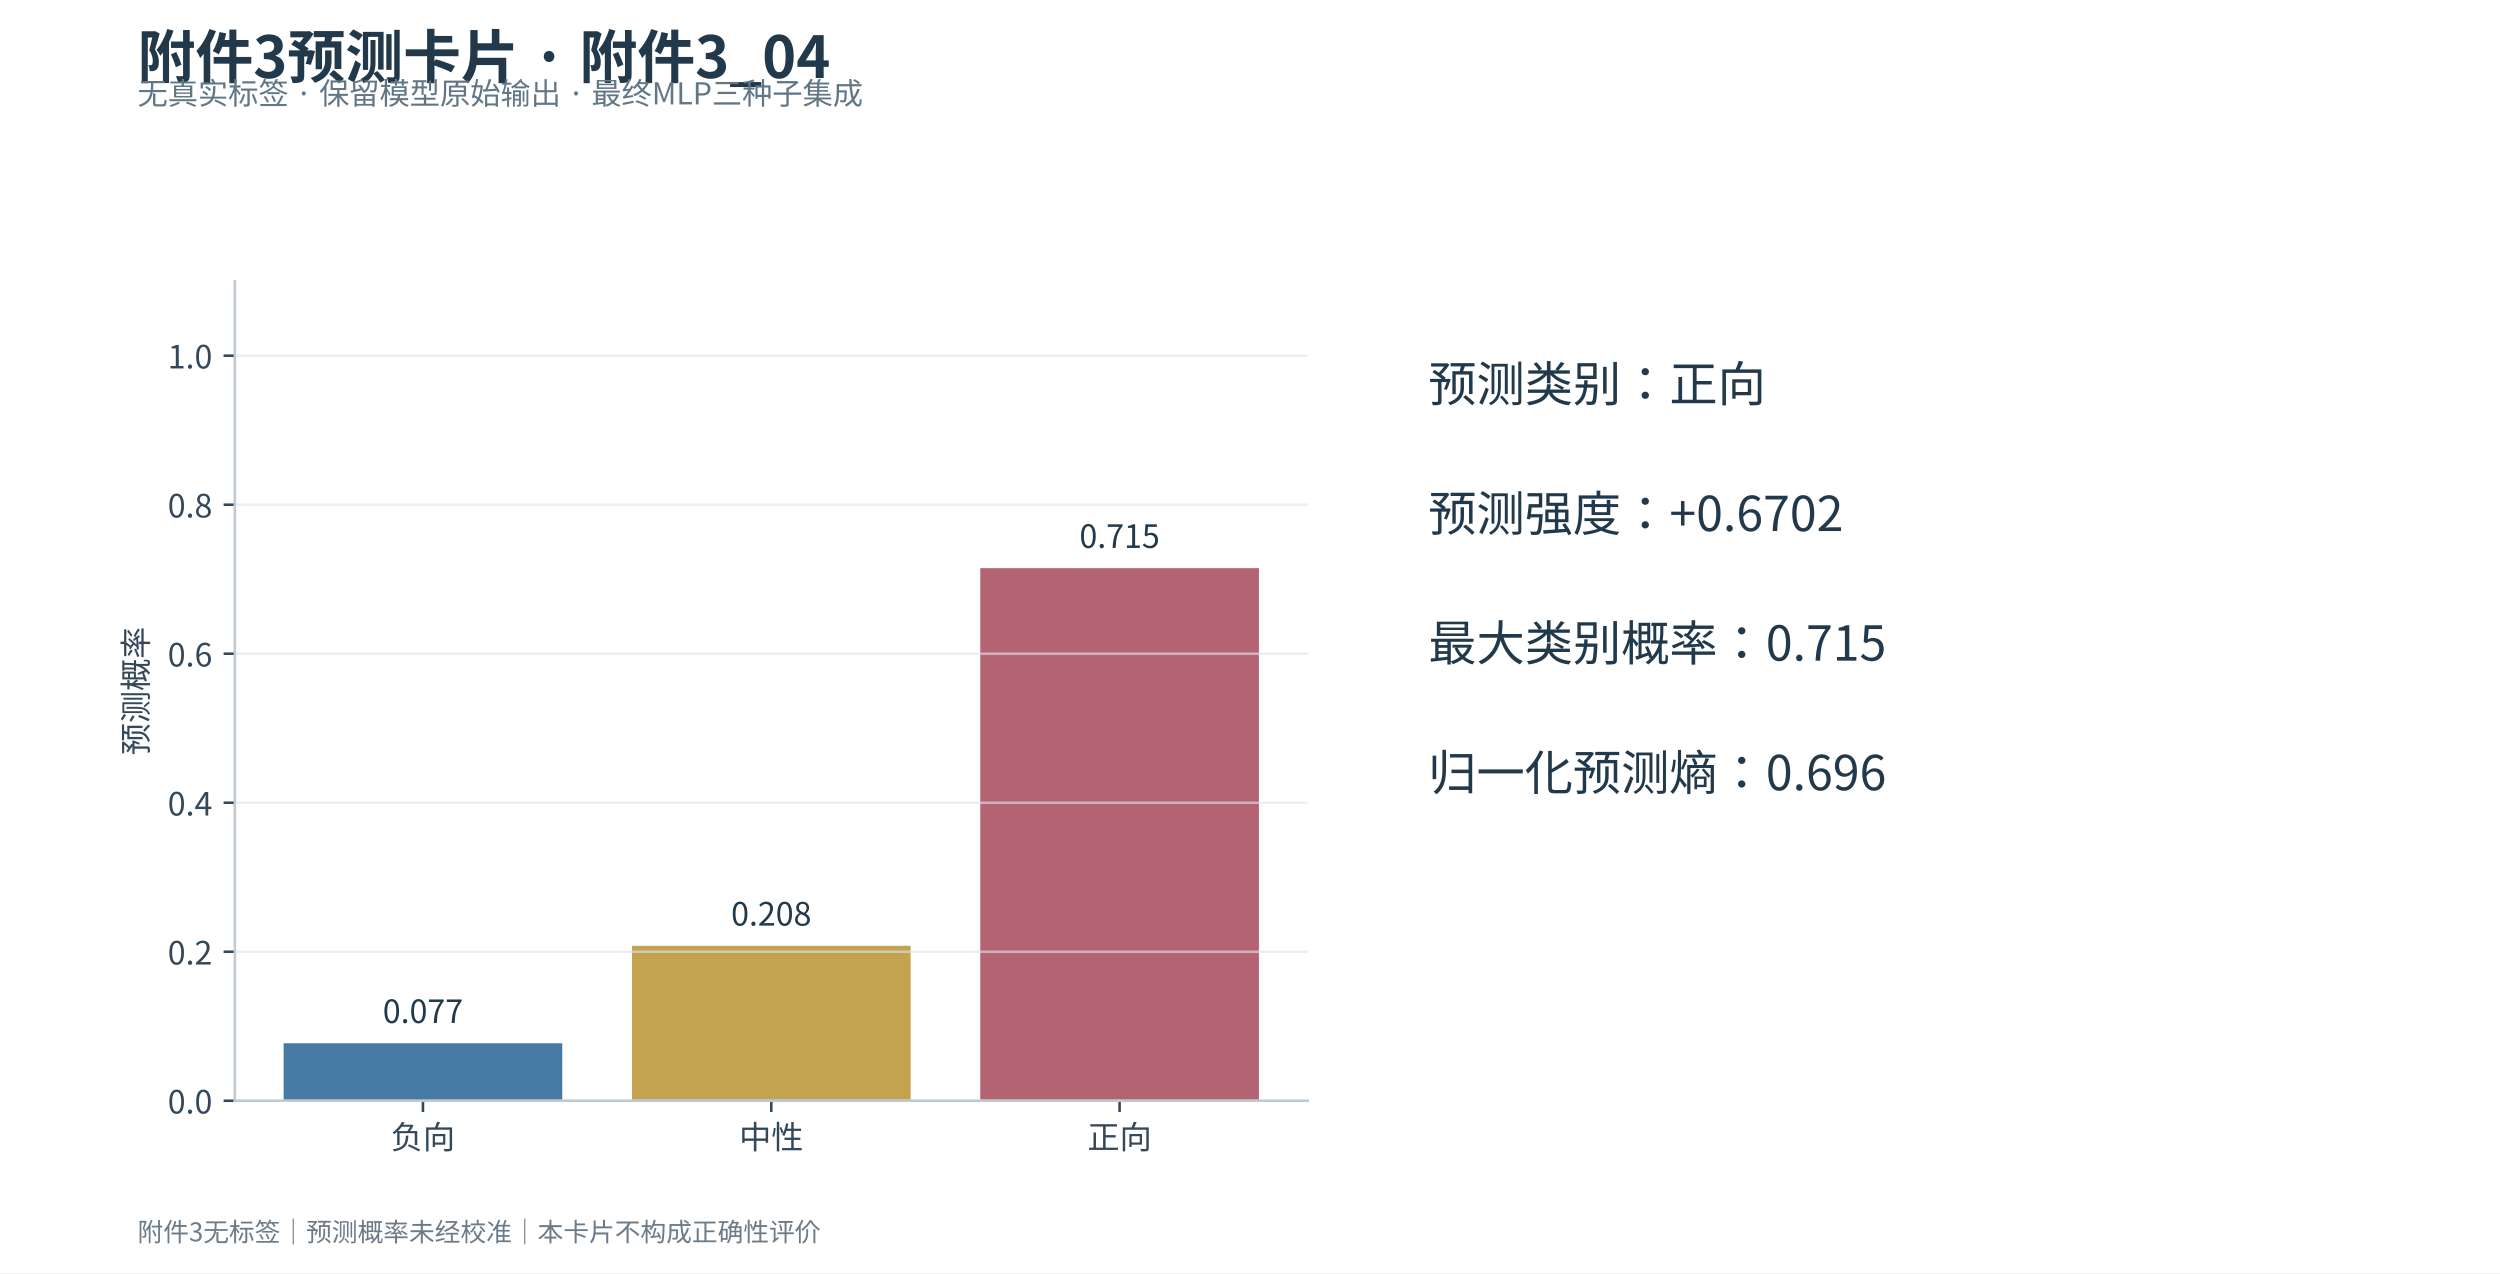
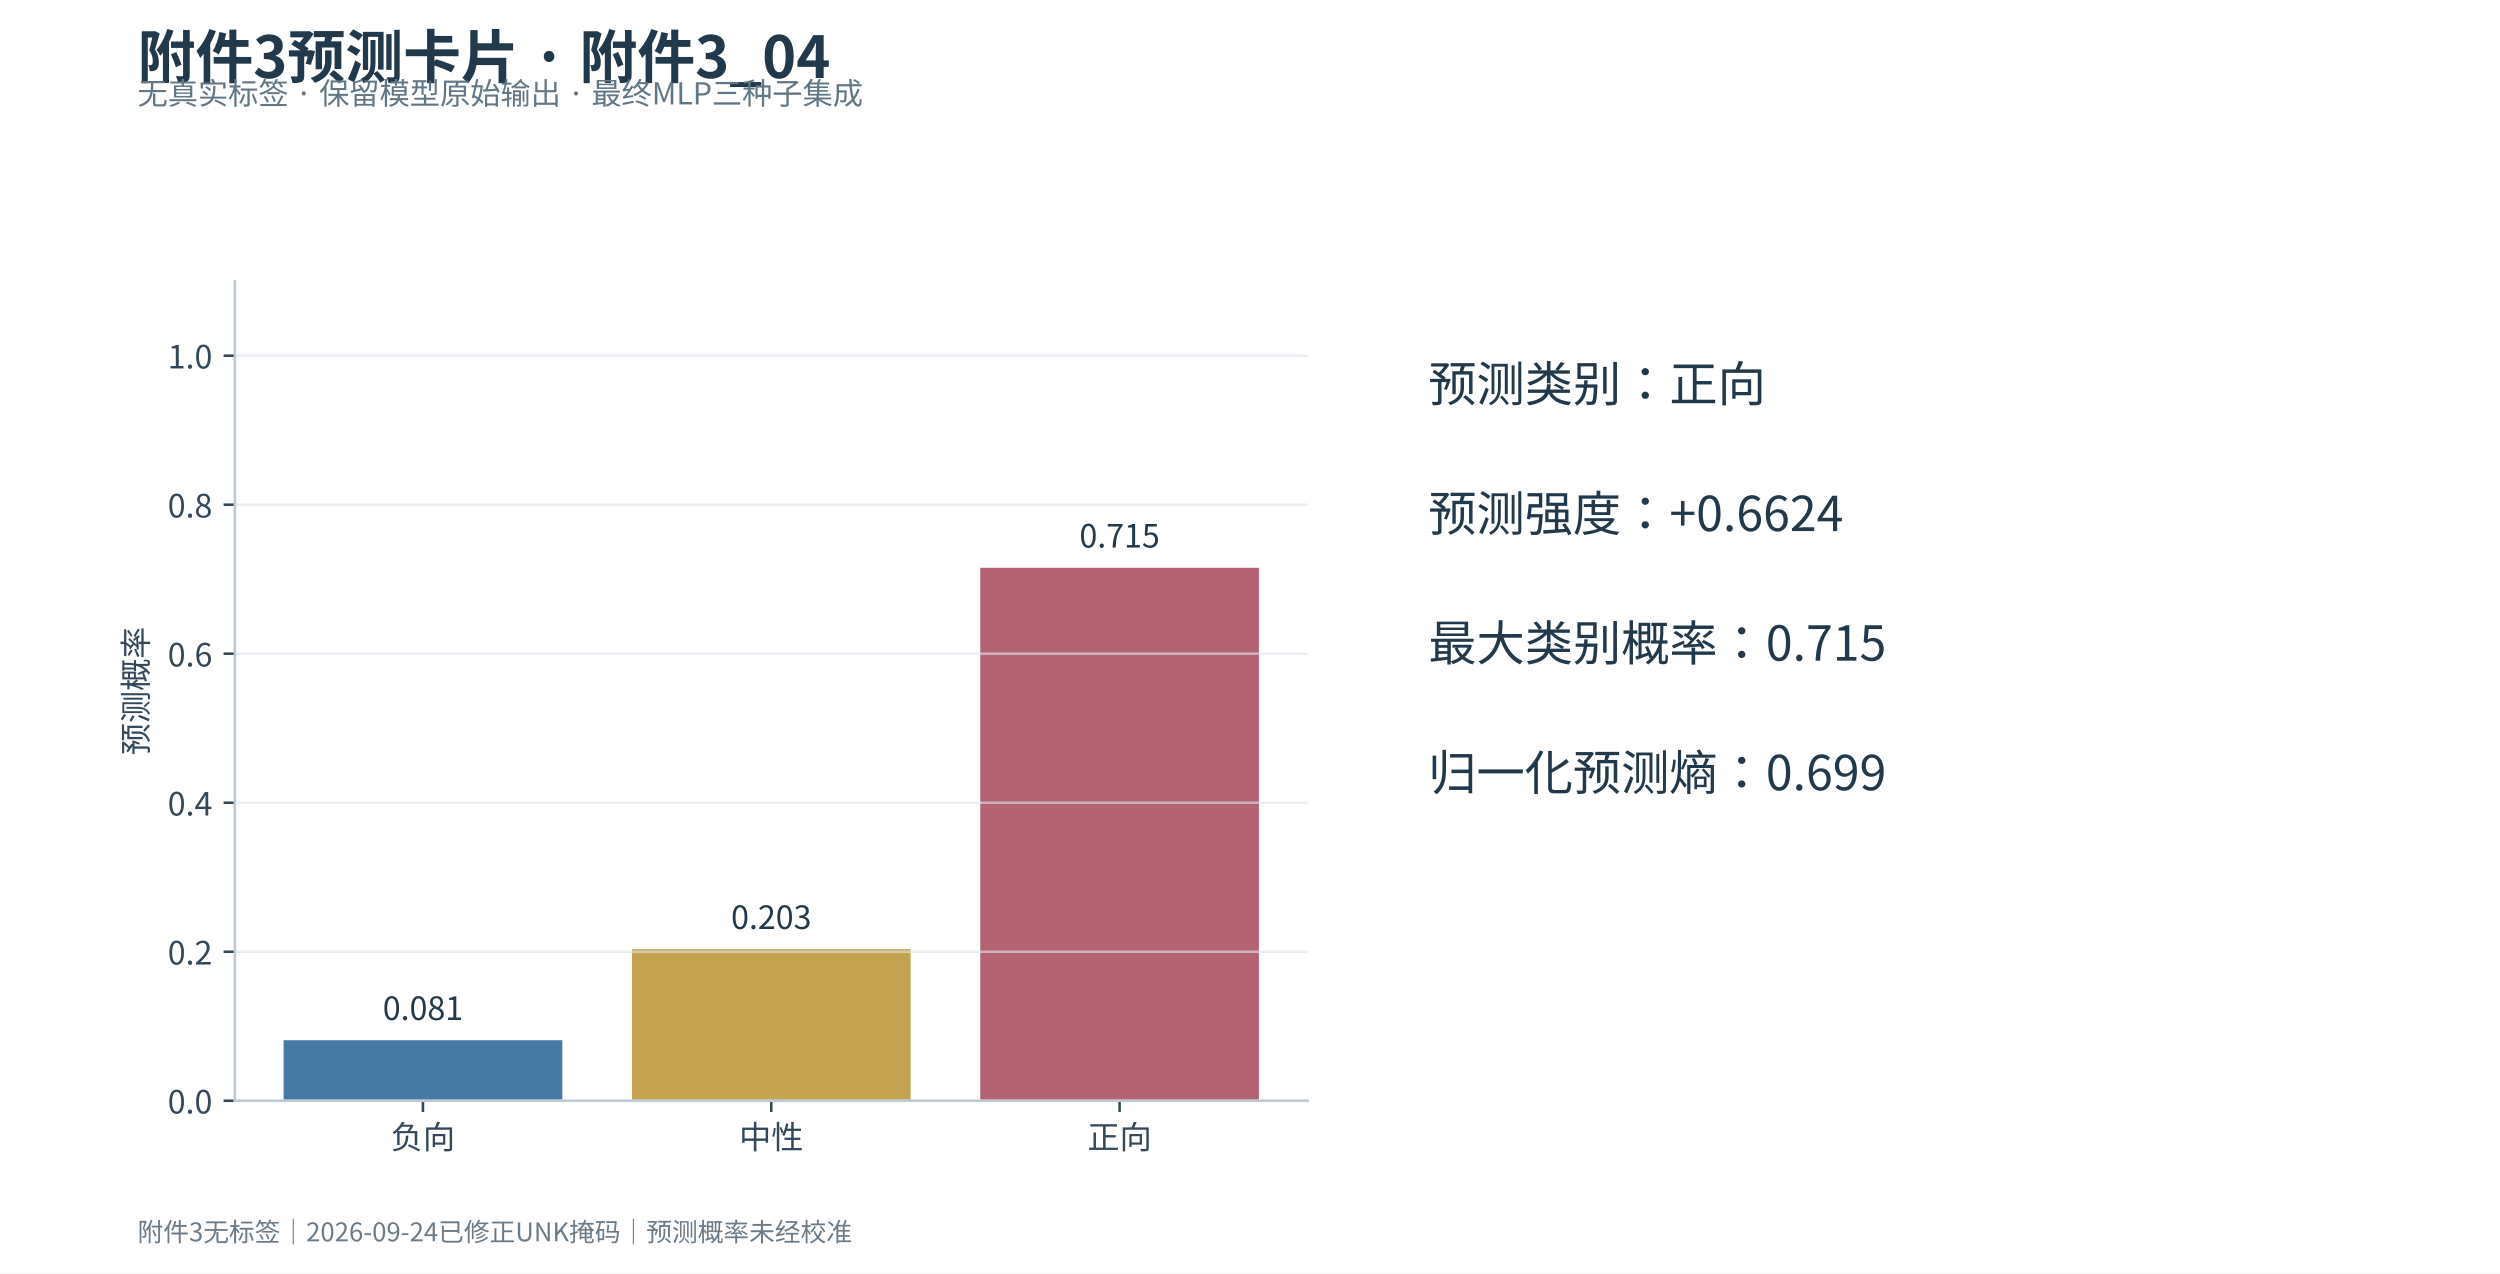
<svg xmlns="http://www.w3.org/2000/svg" xmlns:xlink="http://www.w3.org/1999/xlink" width="777.6pt" height="396pt" viewBox="0 0 777.6 396" version="1.1">
  <defs>
    <style type="text/css">*{stroke-linejoin: round; stroke-linecap: butt}</style>
  </defs>
  <g id="figure_1">
    <g id="patch_1">
      <path d="M 0 396  L 777.6 396  L 777.6 0  L 0 0  z " style="fill: #ffffff" />
    </g>
    <g id="axes_1">
      <g id="patch_2">
        <path d="M 73.046 342.38  L 406.747 342.38  L 406.747 87.457  L 73.046 87.457  z " style="fill: #ffffff" />
      </g>
      <g id="patch_3">
-         <path d="M 88.214 342.38  L 174.89 342.38  L 174.89 324.497  L 88.214 324.497  z " clip-path="url(#p8b18704971)" style="fill: #467aa5" />
+         <path d="M 88.214 342.38  L 174.89 342.38  L 174.89 323.549  L 88.214 323.549  z " clip-path="url(#pe14d17f27d)" style="fill: #467aa5" />
      </g>
      <g id="patch_4">
-         <path d="M 196.559 342.38  L 283.234 342.38  L 283.234 294.186  L 196.559 294.186  z " clip-path="url(#p8b18704971)" style="fill: #c3a34f" />
+         <path d="M 196.559 342.38  L 283.234 342.38  L 283.234 295.242  L 196.559 295.242  z " clip-path="url(#pe14d17f27d)" style="fill: #c3a34f" />
      </g>
      <g id="patch_5">
-         <path d="M 304.903 342.38  L 391.579 342.38  L 391.579 176.709  L 304.903 176.709  z " clip-path="url(#p8b18704971)" style="fill: #b46373" />
+         <path d="M 304.903 342.38  L 391.579 342.38  L 391.579 176.601  L 304.903 176.601  z " clip-path="url(#pe14d17f27d)" style="fill: #b46373" />
      </g>
      <g id="matplotlib.axis_1">
        <g id="xtick_1">
          <g id="line2d_1">
            <defs>
-               <path id="m17c8479035" d="M 0 0  L 0 3.5  " style="stroke: #33485a; stroke-width: 0.8" />
+               <path id="m8e7a2cfdf4" d="M 0 0  L 0 3.5  " style="stroke: #33485a; stroke-width: 0.8" />
            </defs>
            <g>
-               <use xlink:href="#m17c8479035" x="131.552" y="342.38" style="fill: #33485a; stroke: #33485a; stroke-width: 0.8" />
+               <use xlink:href="#m8e7a2cfdf4" x="131.552" y="342.38" style="fill: #33485a; stroke: #33485a; stroke-width: 0.8" />
            </g>
          </g>
          <g id="text_1">
            <text style="font-size: 10px; font-family: 'Noto Sans CJK JP'; text-anchor: middle; fill: #33485a" x="131.552" y="357.339" transform="rotate(-0 131.552 357.3394)">负向</text>
          </g>
        </g>
        <g id="xtick_2">
          <g id="line2d_2">
            <g>
-               <use xlink:href="#m17c8479035" x="239.897" y="342.38" style="fill: #33485a; stroke: #33485a; stroke-width: 0.8" />
+               <use xlink:href="#m8e7a2cfdf4" x="239.897" y="342.38" style="fill: #33485a; stroke: #33485a; stroke-width: 0.8" />
            </g>
          </g>
          <g id="text_2">
            <text style="font-size: 10px; font-family: 'Noto Sans CJK JP'; text-anchor: middle; fill: #33485a" x="239.897" y="357.339" transform="rotate(-0 239.8965 357.3394)">中性</text>
          </g>
        </g>
        <g id="xtick_3">
          <g id="line2d_3">
            <g>
-               <use xlink:href="#m17c8479035" x="348.241" y="342.38" style="fill: #33485a; stroke: #33485a; stroke-width: 0.8" />
+               <use xlink:href="#m8e7a2cfdf4" x="348.241" y="342.38" style="fill: #33485a; stroke: #33485a; stroke-width: 0.8" />
            </g>
          </g>
          <g id="text_3">
            <text style="font-size: 10px; font-family: 'Noto Sans CJK JP'; text-anchor: middle; fill: #33485a" x="348.241" y="357.339" transform="rotate(-0 348.241 357.3394)">正向</text>
          </g>
        </g>
      </g>
      <g id="matplotlib.axis_2">
        <g id="ytick_1">
          <g id="line2d_4">
-             <path d="M 73.046 342.38  L 406.747 342.38  " clip-path="url(#p8b18704971)" style="fill: none; stroke: #dde5eb; stroke-opacity: 0.6; stroke-width: 0.8; stroke-linecap: square" />
+             <path d="M 73.046 342.38  L 406.747 342.38  " clip-path="url(#pe14d17f27d)" style="fill: none; stroke: #dde5eb; stroke-opacity: 0.6; stroke-width: 0.8; stroke-linecap: square" />
          </g>
          <g id="line2d_5">
            <defs>
-               <path id="m6a77f63d78" d="M 0 0  L -3.5 0  " style="stroke: #33485a; stroke-width: 0.8" />
+               <path id="me0ee4f1f81" d="M 0 0  L -3.5 0  " style="stroke: #33485a; stroke-width: 0.8" />
            </defs>
            <g>
-               <use xlink:href="#m6a77f63d78" x="73.046" y="342.38" style="fill: #33485a; stroke: #33485a; stroke-width: 0.8" />
+               <use xlink:href="#me0ee4f1f81" x="73.046" y="342.38" style="fill: #33485a; stroke: #33485a; stroke-width: 0.8" />
            </g>
          </g>
          <g id="text_4">
            <text style="font-size: 10px; font-family: 'Noto Sans CJK JP'; text-anchor: end; fill: #33485a" x="66.046" y="346.36" transform="rotate(-0 66.046 346.3597)">0.0</text>
          </g>
        </g>
        <g id="ytick_2">
          <g id="line2d_6">
-             <path d="M 73.046 296.03  L 406.747 296.03  " clip-path="url(#p8b18704971)" style="fill: none; stroke: #dde5eb; stroke-opacity: 0.6; stroke-width: 0.8; stroke-linecap: square" />
+             <path d="M 73.046 296.03  L 406.747 296.03  " clip-path="url(#pe14d17f27d)" style="fill: none; stroke: #dde5eb; stroke-opacity: 0.6; stroke-width: 0.8; stroke-linecap: square" />
          </g>
          <g id="line2d_7">
            <g>
-               <use xlink:href="#m6a77f63d78" x="73.046" y="296.03" style="fill: #33485a; stroke: #33485a; stroke-width: 0.8" />
+               <use xlink:href="#me0ee4f1f81" x="73.046" y="296.03" style="fill: #33485a; stroke: #33485a; stroke-width: 0.8" />
            </g>
          </g>
          <g id="text_5">
            <text style="font-size: 10px; font-family: 'Noto Sans CJK JP'; text-anchor: end; fill: #33485a" x="66.046" y="300.01" transform="rotate(-0 66.046 300.0101)">0.2</text>
          </g>
        </g>
        <g id="ytick_3">
          <g id="line2d_8">
-             <path d="M 73.046 249.681  L 406.747 249.681  " clip-path="url(#p8b18704971)" style="fill: none; stroke: #dde5eb; stroke-opacity: 0.6; stroke-width: 0.8; stroke-linecap: square" />
+             <path d="M 73.046 249.681  L 406.747 249.681  " clip-path="url(#pe14d17f27d)" style="fill: none; stroke: #dde5eb; stroke-opacity: 0.6; stroke-width: 0.8; stroke-linecap: square" />
          </g>
          <g id="line2d_9">
            <g>
-               <use xlink:href="#m6a77f63d78" x="73.046" y="249.681" style="fill: #33485a; stroke: #33485a; stroke-width: 0.8" />
+               <use xlink:href="#me0ee4f1f81" x="73.046" y="249.681" style="fill: #33485a; stroke: #33485a; stroke-width: 0.8" />
            </g>
          </g>
          <g id="text_6">
            <text style="font-size: 10px; font-family: 'Noto Sans CJK JP'; text-anchor: end; fill: #33485a" x="66.046" y="253.661" transform="rotate(-0 66.046 253.6606)">0.4</text>
          </g>
        </g>
        <g id="ytick_4">
          <g id="line2d_10">
-             <path d="M 73.046 203.331  L 406.747 203.331  " clip-path="url(#p8b18704971)" style="fill: none; stroke: #dde5eb; stroke-opacity: 0.6; stroke-width: 0.8; stroke-linecap: square" />
+             <path d="M 73.046 203.331  L 406.747 203.331  " clip-path="url(#pe14d17f27d)" style="fill: none; stroke: #dde5eb; stroke-opacity: 0.6; stroke-width: 0.8; stroke-linecap: square" />
          </g>
          <g id="line2d_11">
            <g>
-               <use xlink:href="#m6a77f63d78" x="73.046" y="203.331" style="fill: #33485a; stroke: #33485a; stroke-width: 0.8" />
+               <use xlink:href="#me0ee4f1f81" x="73.046" y="203.331" style="fill: #33485a; stroke: #33485a; stroke-width: 0.8" />
            </g>
          </g>
          <g id="text_7">
            <text style="font-size: 10px; font-family: 'Noto Sans CJK JP'; text-anchor: end; fill: #33485a" x="66.046" y="207.311" transform="rotate(-0 66.046 207.3111)">0.6</text>
          </g>
        </g>
        <g id="ytick_5">
          <g id="line2d_12">
-             <path d="M 73.046 156.982  L 406.747 156.982  " clip-path="url(#p8b18704971)" style="fill: none; stroke: #dde5eb; stroke-opacity: 0.6; stroke-width: 0.8; stroke-linecap: square" />
+             <path d="M 73.046 156.982  L 406.747 156.982  " clip-path="url(#pe14d17f27d)" style="fill: none; stroke: #dde5eb; stroke-opacity: 0.6; stroke-width: 0.8; stroke-linecap: square" />
          </g>
          <g id="line2d_13">
            <g>
-               <use xlink:href="#m6a77f63d78" x="73.046" y="156.982" style="fill: #33485a; stroke: #33485a; stroke-width: 0.8" />
+               <use xlink:href="#me0ee4f1f81" x="73.046" y="156.982" style="fill: #33485a; stroke: #33485a; stroke-width: 0.8" />
            </g>
          </g>
          <g id="text_8">
            <text style="font-size: 10px; font-family: 'Noto Sans CJK JP'; text-anchor: end; fill: #33485a" x="66.046" y="160.962" transform="rotate(-0 66.046 160.9615)">0.8</text>
          </g>
        </g>
        <g id="ytick_6">
          <g id="line2d_14">
-             <path d="M 73.046 110.632  L 406.747 110.632  " clip-path="url(#p8b18704971)" style="fill: none; stroke: #dde5eb; stroke-opacity: 0.6; stroke-width: 0.8; stroke-linecap: square" />
+             <path d="M 73.046 110.632  L 406.747 110.632  " clip-path="url(#pe14d17f27d)" style="fill: none; stroke: #dde5eb; stroke-opacity: 0.6; stroke-width: 0.8; stroke-linecap: square" />
          </g>
          <g id="line2d_15">
            <g>
-               <use xlink:href="#m6a77f63d78" x="73.046" y="110.632" style="fill: #33485a; stroke: #33485a; stroke-width: 0.8" />
+               <use xlink:href="#me0ee4f1f81" x="73.046" y="110.632" style="fill: #33485a; stroke: #33485a; stroke-width: 0.8" />
            </g>
          </g>
          <g id="text_9">
            <text style="font-size: 10px; font-family: 'Noto Sans CJK JP'; text-anchor: end; fill: #33485a" x="66.046" y="114.612" transform="rotate(-0 66.046 114.612)">1.0</text>
          </g>
        </g>
        <g id="text_10">
          <text style="font-size: 10px; font-family: 'Noto Sans CJK JP'; text-anchor: middle; fill: #33485a" x="45.876" y="214.919" transform="rotate(-90 45.87569 214.9187)">预测概率</text>
        </g>
      </g>
      <g id="patch_6">
        <path d="M 73.046 342.38  L 73.046 87.457  " style="fill: none; stroke: #bdcad3; stroke-width: 0.8; stroke-linejoin: miter; stroke-linecap: square" />
      </g>
      <g id="patch_7">
        <path d="M 73.046 342.38  L 406.747 342.38  " style="fill: none; stroke: #bdcad3; stroke-width: 0.8; stroke-linejoin: miter; stroke-linecap: square" />
      </g>
      <g id="text_11">
-         <text style="font-size: 10px; font-family: 'Noto Sans CJK JP'; text-anchor: middle; fill: #21394a" x="131.552" y="318.207" transform="rotate(-0 131.552 318.2068)">0.077</text>
+         <text style="font-size: 10px; font-family: 'Noto Sans CJK JP'; text-anchor: middle; fill: #21394a" x="131.552" y="317.258" transform="rotate(-0 131.552 317.2584)">0.081</text>
      </g>
      <g id="text_12">
-         <text style="font-size: 10px; font-family: 'Noto Sans CJK JP'; text-anchor: middle; fill: #21394a" x="239.897" y="287.895" transform="rotate(-0 239.8965 287.8955)">0.208</text>
+         <text style="font-size: 10px; font-family: 'Noto Sans CJK JP'; text-anchor: middle; fill: #21394a" x="239.897" y="288.951" transform="rotate(-0 239.8965 288.9513)">0.203</text>
      </g>
      <g id="text_13">
-         <text style="font-size: 10px; font-family: 'Noto Sans CJK JP'; text-anchor: middle; fill: #21394a" x="348.241" y="170.418" transform="rotate(-0 348.241 170.4181)">0.715</text>
+         <text style="font-size: 10px; font-family: 'Noto Sans CJK JP'; text-anchor: middle; fill: #21394a" x="348.241" y="170.311" transform="rotate(-0 348.241 170.3107)">0.715</text>
      </g>
    </g>
    <g id="axes_2">
      <g id="text_14">
        <text style="font-size: 15px; font-family: 'Noto Sans CJK JP'; fill: #21394a" transform="translate(444.2431 124.8888)">预测类别：正向</text>
        <text style="font-size: 15px; font-family: 'Noto Sans CJK JP'; fill: #21394a" transform="translate(444.2431 145.0394)" />
-         <text style="font-size: 15px; font-family: 'Noto Sans CJK JP'; fill: #21394a" transform="translate(444.2431 165.1901)">预测强度：+0.6702</text>
+         <text style="font-size: 15px; font-family: 'Noto Sans CJK JP'; fill: #21394a" transform="translate(444.2431 165.1901)">预测强度：+0.6624</text>
        <text style="font-size: 15px; font-family: 'Noto Sans CJK JP'; fill: #21394a" transform="translate(444.2431 185.3407)" />
        <text style="font-size: 15px; font-family: 'Noto Sans CJK JP'; fill: #21394a" transform="translate(444.2431 205.4913)">最大类别概率：0.715</text>
        <text style="font-size: 15px; font-family: 'Noto Sans CJK JP'; fill: #21394a" transform="translate(444.2431 225.6419)" />
-         <text style="font-size: 15px; font-family: 'Noto Sans CJK JP'; fill: #21394a" transform="translate(444.2431 245.7926)">归一化预测熵：0.696</text>
+         <text style="font-size: 15px; font-family: 'Noto Sans CJK JP'; fill: #21394a" transform="translate(444.2431 245.7926)">归一化预测熵：0.699</text>
      </g>
    </g>
    <g id="text_15">
      <text style="font-weight: 700; font-size: 18px; font-family: 'Noto Sans CJK JP'; text-anchor: start; fill: #21394a" x="42.768" y="24.263" transform="rotate(-0 42.768 24.26344)">附件3预测卡片 · 附件3_04</text>
    </g>
    <g id="text_16">
      <text style="font-size: 9.4px; font-family: 'Noto Sans CJK JP'; text-anchor: start; fill: #627786" x="42.768" y="32.472" transform="rotate(-0 42.768 32.472)">无真实标签 · 保留模型原始输出 · 最终MLP三种子集成</text>
    </g>
    <g id="text_17">
-       <text style="font-size: 8px; font-family: 'Noto Sans CJK JP'; text-anchor: start; fill: #6b7b88" x="42.768" y="386.1" transform="rotate(-0 42.768 386.1)">附件3无标签｜预测概率未经校准｜本卡片不构成正确性评价</text>
+       <text style="font-size: 8px; font-family: 'Noto Sans CJK JP'; text-anchor: start; fill: #6b7b88" x="42.768" y="386.1" transform="rotate(-0 42.768 386.1)">附件3无标签｜2026-09-24已修正UNK掩码｜预测概率未经校准</text>
    </g>
  </g>
  <defs>
-     <clipPath id="p8b18704971">
+     <clipPath id="pe14d17f27d">
      <rect x="73.046" y="87.457" width="333.701" height="254.923" />
    </clipPath>
  </defs>
</svg>
